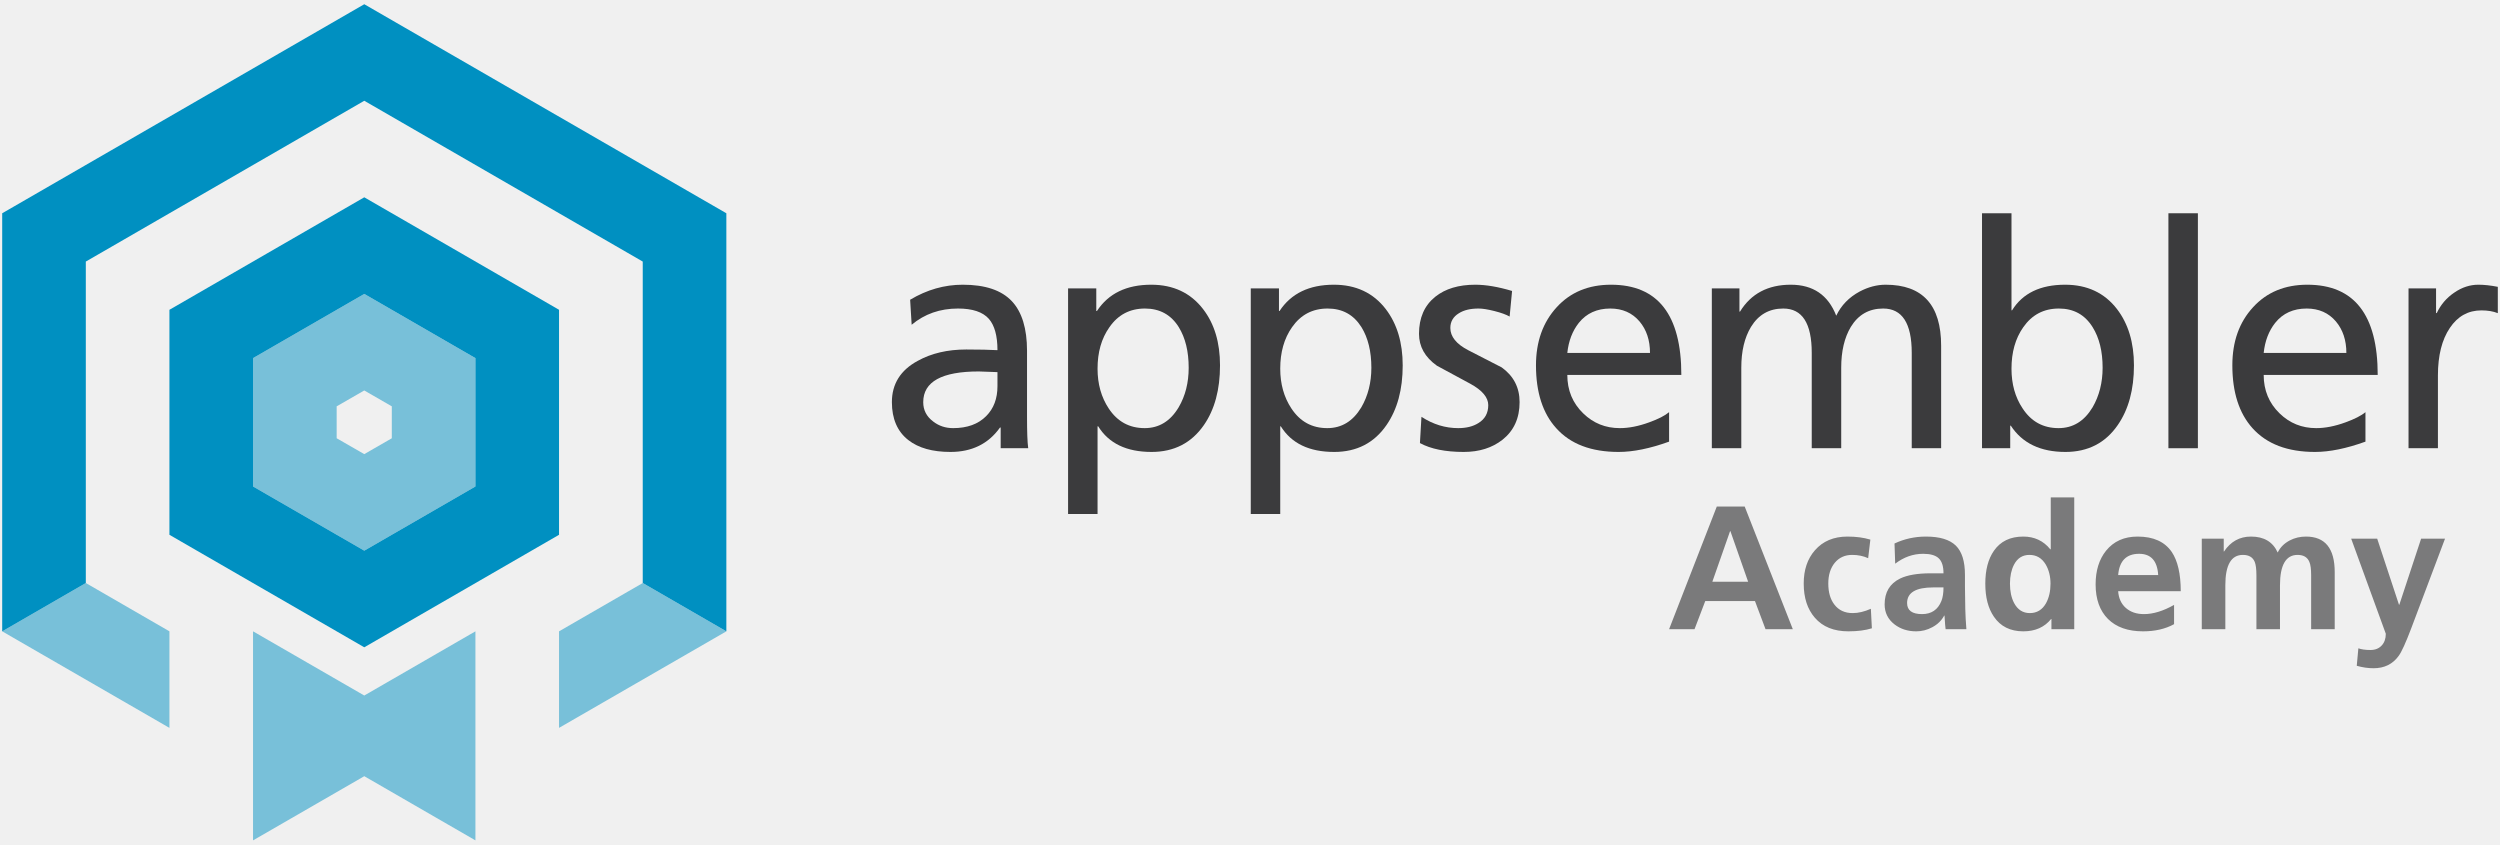
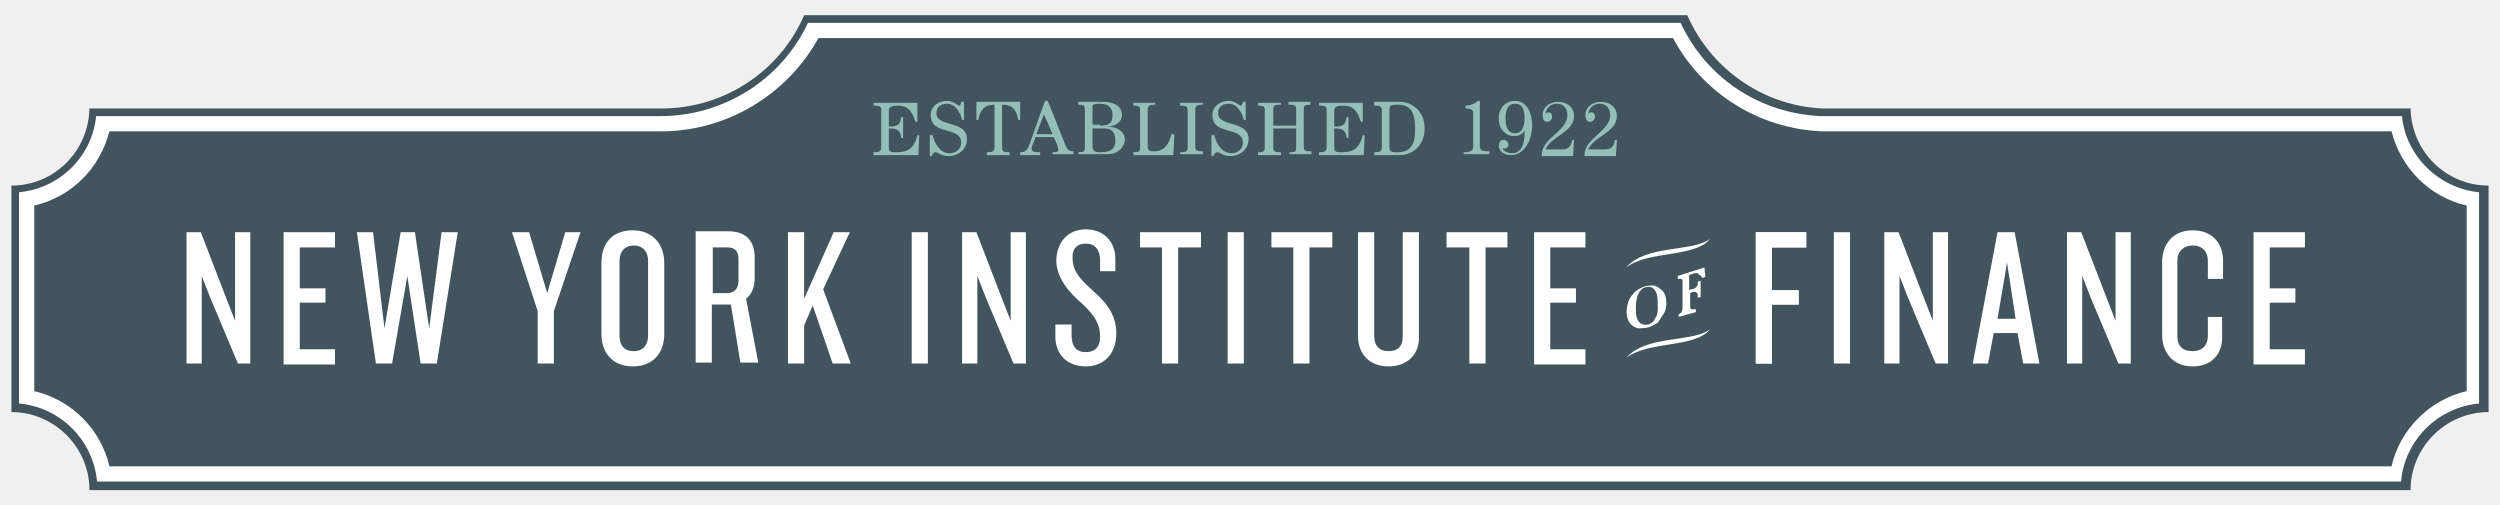
- <svg xmlns="http://www.w3.org/2000/svg" xml:space="preserve" width="296mm" height="100mm" version="1.1" style="shape-rendering:geometricPrecision; text-rendering:geometricPrecision; image-rendering:optimizeQuality; fill-rule:evenodd; clip-rule:evenodd" viewBox="0 0 29600 10000">
-   <defs>
-     <style type="text/css">
-    
-     .fil1 {fill:#0090C1}
-     .fil2 {fill:#3B3B3D;fill-rule:nonzero}
-     .fil0 {fill:#0090C1;fill-opacity:0.502}
-     .fil3 {fill:#3B3B3D;fill-rule:nonzero;fill-opacity:0.651}
-    
-   </style>
-   </defs>
-   <g id="Layer_x0020_1">
-     <g id="_845327184">
-       <g>
-         <polygon class="fil0" points="5629,7475 5629,9950 4313,9190 2996,9950 2996,7475 4313,8235 " />
-         <polygon class="fil1" points="4313,50 26,2525 26,7475 1016,6903 1016,3097 4313,1193 7610,3097 7610,6903 8600,7475 8600,2525 " />
-         <path class="fil0" d="M26 7475l1980 1143 0 -1143 -990 -572 -990 572zm6593 1143l1981 -1143 -990 -572 -991 572 0 1143z" />
-         <path class="fil1" d="M4313 2336l-2307 1332 0 2664 2307 1332 2306 -1332 0 -2664 -2306 -1332zm0 1144l-1317 760 0 1520 1317 760 1316 -760 0 -1520 -1316 -760z" />
-         <path class="fil0" d="M4313 3480l-1317 760 0 1520 1317 760 1316 -760 0 -1520 -1316 -760zm0 1143l-327 188 0 378 327 188 326 -188 0 -378 -326 -188z" />
-       </g>
-       <path class="fil2" d="M12174 5307l-326 0 0 -245 -8 0c-137,193 -333,289 -586,289 -214,0 -380,-47 -500,-141 -129,-101 -194,-251 -194,-449 0,-215 102,-378 305,-488 162,-90 354,-135 576,-135 156,0 279,3 369,8 0,-169 -34,-292 -101,-370 -73,-83 -196,-123 -366,-123 -213,0 -396,64 -549,192l-18 -296c199,-119 406,-178 623,-178 266,0 460,65 583,197 118,127 178,322 178,585l0 782c0,175 4,298 14,372zm-364 -735l0 -166c-24,0 -61,-2 -110,-4 -50,-3 -87,-4 -111,-4 -438,0 -658,121 -658,364 0,93 39,169 117,228 68,53 147,79 237,79 166,0 297,-47 391,-142 90,-90 134,-208 134,-355z" />
-       <path id="1" class="fil2" d="M14445 4326c0,287 -63,522 -191,707 -147,212 -353,318 -620,318 -295,0 -506,-101 -631,-303l-8 0 0 1038 -349 0 0 -2671 334 0 0 267 8 0c136,-207 350,-311 643,-311 260,0 465,96 613,288 135,175 201,397 201,667zm-371 28c0,-193 -39,-353 -117,-480 -92,-148 -226,-221 -401,-221 -178,0 -319,74 -421,222 -94,133 -140,296 -140,490 0,181 44,338 132,471 103,156 245,233 426,233 170,0 304,-82 402,-246 80,-136 119,-293 119,-469z" />
-       <path id="2" class="fil2" d="M16608 4326c0,287 -64,522 -192,707 -146,212 -353,318 -619,318 -296,0 -506,-101 -632,-303l-7 0 0 1038 -349 0 0 -2671 334 0 0 267 7 0c136,-207 351,-311 643,-311 261,0 466,96 614,288 134,175 201,397 201,667zm-371 28c0,-193 -39,-353 -117,-480 -93,-148 -226,-221 -401,-221 -179,0 -319,74 -422,222 -93,133 -139,296 -139,490 0,181 44,338 132,471 103,156 244,233 425,233 171,0 304,-82 403,-246 79,-136 119,-293 119,-469z" />
-       <path id="3" class="fil2" d="M17992 4761c0,191 -68,339 -203,446 -123,96 -275,144 -459,144 -216,0 -389,-35 -518,-105l18 -311c138,90 283,134 435,134 95,0 174,-19 238,-59 78,-47 118,-118 118,-213 0,-91 -71,-176 -212,-253 -132,-71 -264,-143 -396,-214 -142,-101 -212,-227 -212,-378 0,-188 64,-335 192,-438 120,-96 278,-143 475,-143 123,0 268,24 435,74l-29 303c-38,-22 -99,-45 -183,-66 -80,-20 -141,-29 -185,-29 -95,0 -173,18 -233,56 -67,41 -101,99 -101,174 0,102 71,191 213,264 132,68 264,136 395,203 141,101 212,239 212,411z" />
-       <path id="4" class="fil2" d="M19907 4439l-1350 0c0,182 63,334 188,455 120,117 264,175 434,175 105,0 220,-22 346,-68 108,-39 187,-79 237,-121l0 349c-227,82 -426,122 -597,122 -326,0 -572,-94 -740,-282 -159,-176 -239,-424 -239,-743 0,-281 82,-510 245,-688 162,-178 377,-267 643,-267 555,0 833,356 833,1068zm-371 -260c0,-150 -41,-274 -123,-372 -87,-103 -203,-154 -347,-154 -157,0 -282,56 -373,170 -75,95 -121,213 -136,356l979 0z" />
-       <path id="5" class="fil2" d="M22983 5307l-348 0 0 -1129c0,-350 -113,-525 -338,-525 -167,0 -294,72 -383,217 -76,127 -114,288 -114,484l0 953 -349 0 0 -1129c0,-350 -112,-525 -337,-525 -166,0 -293,72 -382,217 -77,127 -115,288 -115,484l0 953 -349 0 0 -1892 327 0 0 274 7 0c130,-212 331,-318 601,-318 263,0 443,122 538,367 59,-123 151,-218 277,-286 102,-54 205,-81 308,-81 438,0 657,241 657,722l0 1214z" />
-       <path id="6" class="fil2" d="M25266 4326c0,287 -64,522 -192,707 -146,212 -353,318 -619,318 -295,0 -511,-103 -647,-311l-7 0 0 267 -334 0 0 -2782 349 0 0 1149 7 0c125,-202 335,-303 628,-303 261,0 466,96 614,288 134,175 201,397 201,667zm-371 28c0,-193 -39,-353 -118,-480 -92,-148 -225,-221 -400,-221 -179,0 -319,74 -422,222 -93,133 -139,296 -139,490 0,181 43,338 132,471 102,156 244,233 425,233 171,0 304,-82 403,-246 79,-136 119,-293 119,-469z" />
-       <polygon id="7" class="fil2" points="26023,5307 25674,5307 25674,2525 26023,2525 " />
-       <path id="8" class="fil2" d="M28152 4439l-1350 0c0,182 63,334 188,455 120,117 264,175 434,175 105,0 220,-22 346,-68 107,-39 187,-79 237,-121l0 349c-227,82 -426,122 -597,122 -326,0 -572,-94 -741,-282 -158,-176 -238,-424 -238,-743 0,-281 81,-510 245,-688 162,-178 377,-267 643,-267 555,0 833,356 833,1068zm-371 -260c0,-150 -41,-274 -123,-372 -87,-103 -203,-154 -347,-154 -157,0 -282,56 -373,170 -75,95 -121,213 -136,356l979 0z" />
-       <path id="9" class="fil2" d="M29574 3708c-54,-22 -119,-33 -194,-33 -156,0 -281,69 -374,208 -94,139 -141,327 -141,563l0 861 -348 0 0 -1892 326 0 0 292 8 0c47,-99 115,-180 207,-242 91,-63 186,-94 286,-94 67,0 143,8 230,25l0 312z" />
-       <path class="fil3" d="M20698 6888l-210 -599 -4 0 -210 599 424 0zm-936 562l565 -1453 330 0 570 1453 -323 0 -125 -333 -589 0 -127 333 -301 0zm2383 -1061l-26 220c-57,-26 -120,-39 -189,-39 -86,0 -154,31 -206,93 -51,62 -77,144 -77,246 0,104 24,187 72,249 51,67 123,101 217,101 67,0 138,-17 215,-51l12 231c-77,24 -169,36 -278,36 -171,0 -304,-53 -397,-161 -88,-101 -132,-235 -132,-405 0,-161 44,-293 133,-394 94,-108 223,-162 385,-162 101,0 192,12 271,36zm294 285l-8 -239c117,-55 241,-82 372,-82 164,0 281,36 354,107 72,71 108,186 108,344l0 138c0,72 2,162 4,268 2,75 6,155 13,240l-246 0c-3,-14 -7,-67 -13,-161l-4 0c-31,58 -78,104 -142,138 -60,32 -123,48 -189,48 -101,0 -187,-28 -258,-83 -77,-60 -116,-139 -116,-236 0,-144 61,-246 183,-306 85,-41 205,-62 360,-62l154 0c0,-84 -19,-144 -59,-180 -37,-34 -98,-51 -182,-51 -118,0 -229,39 -331,117zm141 466c0,87 59,131 177,131 111,0 188,-52 229,-155 17,-42 25,-96 25,-161l-121 0c-206,0 -310,61 -310,185zm1218 -229c0,90 16,166 49,229 42,79 104,119 186,119 84,0 148,-39 192,-117 35,-64 53,-141 53,-231 0,-87 -19,-163 -57,-228 -46,-76 -110,-113 -192,-113 -82,0 -143,38 -184,117 -31,61 -47,135 -47,224zm491 539l0 -121 -4 0c-78,97 -188,146 -329,146 -154,0 -270,-58 -348,-173 -68,-99 -102,-229 -102,-391 0,-163 34,-292 102,-390 78,-112 193,-168 348,-168 131,0 238,50 319,150l6 0 0 -614 278 0 0 1561 -270 0zm790 -641l474 0c-10,-168 -85,-252 -226,-252 -151,0 -234,84 -248,252zm662 353l0 228c-103,57 -226,85 -368,85 -178,0 -316,-49 -414,-146 -98,-98 -147,-235 -147,-410 0,-164 42,-297 124,-399 90,-111 214,-167 373,-167 187,0 322,61 405,183 70,104 106,259 106,464l-741 0c6,85 37,151 92,199 55,48 126,72 214,72 108,0 227,-36 356,-109zm328 288l0 -1072 260 0 0 151 4 0c78,-117 184,-176 319,-176 154,0 259,63 316,189 30,-62 78,-109 142,-143 59,-31 124,-46 193,-46 226,0 340,140 340,420l0 677 -279 0 0 -639c0,-73 -7,-126 -21,-158 -23,-56 -70,-83 -140,-83 -138,0 -208,120 -208,359l0 521 -279 0 0 -639c0,-73 -7,-126 -20,-158 -23,-56 -70,-83 -140,-83 -139,0 -208,120 -208,359l0 521 -279 0zm2077 -1072l258 782 4 0 258 -782 283 0 -401 1064c-64,168 -113,277 -148,324 -70,97 -169,146 -297,146 -65,0 -132,-10 -199,-29l19 -207c36,13 83,20 144,20 55,0 99,-18 132,-53 32,-34 49,-81 49,-139l-410 -1126 308 0z" />
+ <svg xmlns="http://www.w3.org/2000/svg" version="1.1" id="Layer_1" x="0px" y="0px" viewBox="0 0 262.7 53" style="enable-background:new 0 0 262.7 53;" xml:space="preserve">
+   <style type="text/css">
+ 	.st0{fill:#42545D;}
+ 	.st1{fill:#FFFFFF;}
+ 	.st2{fill:#94BEB8;}
+ </style>
+   <g>
+     <path class="st0" d="M261.5,19.5c-4.5,0-8.1-3.6-8.2-8.1h-61.8c-6.4-0.3-11.8-4.3-14.2-9.8H84.5c-2.5,5.8-8.3,9.8-15,9.8H9.4   c-0.1,4.5-3.7,8.1-8.2,8.1v23.8c4.5,0,8.2,3.7,8.2,8.2h243.9c0-4.5,3.7-8.2,8.2-8.2v-2V21.4V19.5z" />
+     <path class="st1" d="M10.2,50.6c-0.4-4.3-3.8-7.8-8.2-8.2V20.2c4.3-0.4,7.7-3.8,8.1-8h59.3c6.6,0,12.7-3.8,15.5-9.8h91.7   c2.7,5.8,8.3,9.5,14.7,9.8l0,0h61.1c0.4,4.2,3.9,7.6,8.1,8v22.2c-4.3,0.4-7.8,3.8-8.2,8.2H10.2z" />
+     <path class="st0" d="M11.5,49c-0.9-3.9-4-7-7.9-7.9V21.6c3.9-0.9,6.9-3.9,7.9-7.8h58C76.3,13.8,82.7,10,86,4h89.8   c3.1,5.8,9,9.5,15.6,9.8l0.1,0h59.8c1,3.9,4,6.9,7.9,7.8v19.5c-3.9,0.9-7,4-7.9,7.9H11.5z" />
+     <g>
+       <path class="st1" d="M25,38.2l-2.9-6.9L21.2,29v9.2h-1.6V24.4h1.5l2.7,7l0.9,2.3v-9.3h1.6v13.8H25z" />
+       <path class="st1" d="M29.8,38.2V24.4h5.4V26h-3.7v4.3h2.7v1.5h-2.7v4.9h3.7v1.6H29.8z" />
+       <path class="st1" d="M45.9,38.2h-1.7L42.8,29l-1.6,9.2h-1.7l-2-13.8h1.7l1.2,10.1l1.7-10.1h1.5l1.5,10.1l1.3-10.1h1.7L45.9,38.2z" />
+     </g>
+     <path class="st1" d="M58.2,32.7v5.5h-1.7v-5.5l-2.7-8.3h1.8l1.9,6.4l1.9-6.4H61L58.2,32.7z" />
+     <path class="st1" d="M66.5,38.5c-2.1,0-3.3-1.4-3.3-3.4v-7.5c0-2,1.1-3.4,3.3-3.4c2.1,0,3.3,1.5,3.3,3.4v7.5   C69.8,37,68.7,38.5,66.5,38.5z M68.1,27.4c0-0.9-0.5-1.6-1.5-1.6c-1,0-1.5,0.7-1.5,1.6v7.9c0,1,0.5,1.6,1.5,1.6   c1,0,1.5-0.7,1.5-1.6V27.4z" />
+     <polygon class="st1" points="87.5,38.2 85.4,32.1 84.5,34.2 84.5,38.2 82.8,38.2 82.8,24.4 84.5,24.4 84.5,31.4 87.6,24.4    89.3,24.4 86.5,30.4 89.4,38.2  " />
+     <path class="st1" d="M79.7,38.2l-1.3-6.8c0.6-0.5,0.9-1.2,0.9-2.2v-2.1c0-1.9-1-2.8-2.8-2.8h-3.4v13.8h1.7v-6.1h1.6   c0.1,0,0.2,0,0.4,0l1,6.1H79.7z M76.4,30.8h-1.5V26h1.6c0.7,0,1.1,0.4,1.1,1.2v2.3C77.6,30.3,77.2,30.8,76.4,30.8z" />
+     <g>
+       <path class="st1" d="M95.8,38.2V24.4h1.7v13.8H95.8z" />
+       <path class="st1" d="M106.5,38.2l-2.9-6.9l-0.9-2.3v9.2h-1.6V24.4h1.5l2.7,7l0.9,2.3v-9.3h1.6v13.8H106.5z" />
+       <path class="st1" d="M114.1,38.5c-2,0-3.2-1.3-3.2-3.1v-1.3h1.7v1.1c0,1.2,0.5,1.8,1.5,1.8c1,0,1.5-0.6,1.5-1.6    c0-1.3-0.5-2.2-1.9-3.5c-1.3-1.1-2.7-2.7-2.7-4.5c0-1.8,1.1-3.3,3.1-3.3c1.9,0,3.1,1.3,3.1,3.1v1.3h-1.6v-1.1    c0-1.1-0.5-1.8-1.5-1.8c-0.9,0-1.4,0.5-1.4,1.4c0,1.3,0.5,2.1,2.2,3.6c1.6,1.4,2.4,2.7,2.4,4.4C117.3,37.4,115.8,38.5,114.1,38.5z    " />
+       <path class="st1" d="M123.8,26v12.2h-1.7V26h-2.3v-1.6h6.4V26H123.8z" />
+       <path class="st1" d="M129,38.2V24.4h1.7v13.8H129z" />
+       <path class="st1" d="M137.6,26v12.2h-1.7V26h-2.3v-1.6h6.4V26H137.6z" />
+       <path class="st1" d="M145.9,38.5c-1.9,0-3.2-1.2-3.2-3.2V24.4h1.7v10.9c0,1,0.5,1.6,1.5,1.6c1,0,1.5-0.5,1.5-1.6V24.4h1.7v10.9    C149.2,37.3,147.8,38.5,145.9,38.5z" />
+       <path class="st1" d="M156.1,26v12.2h-1.7V26H152v-1.6h6.4V26H156.1z" />
+       <path class="st1" d="M161.2,38.2V24.4h5.4V26h-3.7v4.3h2.7v1.5h-2.7v4.9h3.7v1.6H161.2z" />
+     </g>
+     <g>
+       <path class="st1" d="M175,31.1c0.1,0.3,0.1,0.6,0.1,0.9c0,0.3-0.1,0.7-0.3,1c-0.2,0.3-0.4,0.6-0.6,0.9c-0.3,0.2-0.6,0.4-1,0.5    c-0.4,0.1-0.8,0.1-1.1,0.1c-0.3-0.1-0.5-0.2-0.7-0.4c-0.2-0.2-0.3-0.4-0.4-0.7c-0.1-0.4-0.1-0.8,0-1.3c0.1-0.5,0.3-0.9,0.6-1.2    c0.3-0.4,0.7-0.6,1.2-0.8c0.4-0.1,0.7-0.1,1-0.1c0.3,0.1,0.5,0.2,0.7,0.4C174.8,30.6,174.9,30.8,175,31.1z M174.1,30.9    c-0.2-0.6-0.6-0.9-1.2-0.7c-0.2,0-0.3,0.1-0.4,0.2c-0.1,0.1-0.2,0.2-0.3,0.4c-0.1,0.2-0.2,0.4-0.2,0.6c-0.1,0.3-0.1,0.6-0.1,1    c0,0.4,0,0.7,0.1,1c0.2,0.6,0.6,0.8,1.2,0.7c0.3-0.1,0.6-0.3,0.7-0.6c0.2-0.3,0.3-0.6,0.3-1C174.2,31.8,174.2,31.3,174.1,30.9z" />
+       <path class="st1" d="M179.2,29.1l-0.3,0.1c-0.1-0.1-0.2-0.3-0.3-0.3c-0.1-0.1-0.2-0.1-0.2-0.2c-0.1,0-0.2,0-0.2,0    c-0.1,0-0.2,0-0.4,0.1l-0.3,0.1l0,1.6l0.2-0.1c0.2,0,0.3-0.1,0.4-0.1c0.1-0.1,0.1-0.1,0.2-0.2c0-0.1,0.1-0.1,0.1-0.2    c0-0.1,0-0.2,0-0.3l0.3-0.1l0,1.7l-0.3,0.1c0-0.2,0-0.3,0-0.4c-0.1-0.2-0.3-0.3-0.6-0.2l-0.2,0.1v1.2c0,0.1,0,0.2,0,0.3    c0,0.1,0.1,0.1,0.1,0.2c0.1,0,0.1,0,0.2,0c0.1,0,0.1,0,0.2,0l0.1,0l0,0.3l-1.8,0.5l0-0.3c0.1,0,0.2-0.1,0.3-0.2    c0-0.1,0.1-0.2,0.1-0.4l0-2.7c0-0.1,0-0.2,0-0.2c0-0.1-0.1-0.2-0.2-0.2c-0.1,0-0.2,0-0.3,0l0-0.3l2.8-0.9L179.2,29.1z" />
+     </g>
+     <g>
+       <path class="st1" d="M186.2,26v4.5h2.8V32h-2.8v6.2h-1.7V24.4h5.3V26H186.2z" />
+       <path class="st1" d="M192.7,38.2V24.4h1.7v13.8H192.7z" />
+       <path class="st1" d="M203.4,38.2l-2.9-6.9l-0.9-2.3v9.2H198V24.4h1.5l2.7,7l0.9,2.3v-9.3h1.6v13.8H203.4z" />
+       <path class="st1" d="M212.6,38.2l-0.6-3.2h-2.5l-0.6,3.2h-1.6l2.6-13.8h1.8l2.6,13.8H212.6z M210.9,27.6l-1,5.9h1.9L210.9,27.6z" />
+       <path class="st1" d="M222.6,38.2l-2.9-6.9l-0.9-2.3v9.2h-1.6V24.4h1.5l2.7,7l0.9,2.3v-9.3h1.6v13.8H222.6z" />
+       <path class="st1" d="M230.4,38.5c-2.1,0-3.2-1.5-3.2-3.3v-7.7c0-1.8,1.1-3.3,3.2-3.3c2.1,0,3.2,1.4,3.2,3.2v1.9H232v-1.9    c0-0.9-0.5-1.6-1.6-1.6c-1,0-1.6,0.7-1.6,1.5v8.1c0,0.9,0.5,1.5,1.6,1.5c1,0,1.6-0.6,1.6-1.6v-2h1.5v1.9    C233.6,37.1,232.5,38.5,230.4,38.5z" />
+       <path class="st1" d="M236.8,38.2V24.4h5.4V26h-3.7v4.3h2.7v1.5h-2.7v4.9h3.7v1.6H236.8z" />
+       <path class="st1" d="M186.2,26v4.5h2.8V32h-2.8v6.2h-1.7V24.4h5.3V26H186.2z" />
+     </g>
+     <path class="st1" d="M170.9,28.1c2-2.4,7-1.6,8.8-3l0,0C178.1,27.1,173.2,26.3,170.9,28.1L170.9,28.1z" />
+     <path class="st1" d="M170.9,37.6c2-2.4,7-1.6,8.8-3l0,0C178.1,36.6,173.2,35.8,170.9,37.6L170.9,37.6z" />
+     <g>
+       <path class="st2" d="M96.5,16.3h-4.7V16c0.6,0,0.8-0.1,0.8-0.5v-3.9c0-0.4-0.1-0.5-0.8-0.5v-0.3h4.6l0,2h-0.2    c-0.4-1.2-0.8-1.7-1.9-1.7c-0.5,0-0.9,0.1-0.9,0.5v1.7c0.8,0,1.2-0.1,1.3-1l0.2,0v2.2h-0.2c-0.1-0.9-0.5-1-1.3-1v2.1    c0,0.3,0.2,0.4,0.7,0.4c1.1,0,1.9-0.2,2.3-1.8h0.2L96.5,16.3z" />
+       <path class="st2" d="M97.8,14.2H98c0.2,0.9,0.8,1.9,1.8,1.9c0.6,0,1.2-0.4,1.2-1.1c0-1.8-3.2-0.7-3.2-2.9c0-1,0.9-1.5,1.7-1.5    c0.7,0,1.1,0.5,1.3,0.5c0.1,0,0.2-0.3,0.2-0.4h0.3v1.9h-0.2c-0.2-0.8-0.7-1.7-1.6-1.7c-0.6,0-1.1,0.3-1.1,1c0,1.5,3.2,0.7,3.2,2.7    c0,1.1-0.9,1.8-1.9,1.8c-0.8,0-1.1-0.4-1.4-0.4c-0.2,0-0.3,0.2-0.4,0.4h-0.2V14.2z" />
+       <path class="st2" d="M107,12.6c-0.2-1-0.5-1.6-1.7-1.6v4.5c0,0.4,0.1,0.5,0.8,0.5v0.3h-2.4V16c0.6,0,0.8-0.1,0.8-0.5V11    c-1.1,0-1.5,0.6-1.7,1.6h-0.2l0-1.9h2.3h2.3l0,1.9H107z" />
+       <path class="st2" d="M107.2,16.3V16c0.7,0,0.8-0.4,1-0.9l1.6-4.5h0.3l1.8,4.5c0.2,0.6,0.4,0.8,0.9,0.8v0.3h-2.2V16    c0.6,0,0.6-0.1,0.6-0.3c0-0.2-0.2-0.8-0.5-1.3h-1.9c-0.1,0.5-0.4,0.9-0.4,1.2c0,0.3,0.2,0.4,0.9,0.4v0.3H107.2z M110.6,14.1    l-0.9-2.1l-0.8,2.1H110.6z" />
+       <path class="st2" d="M114,11.5c0-0.4-0.1-0.5-0.7-0.5v-0.3h2.6c1.5,0,2,0.7,2,1.4c0,0.7-0.7,1.2-1.6,1.2v0c1.2,0,1.9,0.6,1.9,1.4    c0,0.5-0.5,1.5-1.8,1.5h-3.1V16c0.6,0,0.7-0.1,0.7-0.5V11.5z M115.6,13.2c1.1,0,1.3-0.4,1.3-1.1c0-0.8-0.4-1.2-1.4-1.2    c-0.7,0-0.7,0.2-0.7,0.4v1.8H115.6z M114.8,13.5v1.9c0,0.4,0.2,0.6,0.8,0.6c1.2,0,1.6-0.4,1.6-1.2c0-0.8-0.3-1.3-1.1-1.3H114.8z" />
+       <path class="st2" d="M123.3,16.3h-4.2V16c0.6,0,0.7-0.1,0.7-0.5v-3.9c0-0.4-0.1-0.5-0.7-0.5v-0.3h2.3V11c-0.6,0-0.8,0.1-0.8,0.5    v3.9c0,0.4,0.2,0.5,0.6,0.5c0.7,0,1.5-0.2,1.9-1.8h0.3L123.3,16.3z" />
+       <path class="st2" d="M126.4,10.7V11c-0.6,0-0.8,0.1-0.8,0.5v3.9c0,0.4,0.1,0.5,0.8,0.5v0.3H124V16c0.6,0,0.8-0.1,0.8-0.5v-3.9    c0-0.4-0.1-0.5-0.8-0.5v-0.3H126.4z" />
+       <path class="st2" d="M127.4,14.2h0.2c0.2,0.9,0.8,1.9,1.8,1.9c0.6,0,1.2-0.4,1.2-1.1c0-1.8-3.2-0.7-3.2-2.9c0-1,0.9-1.5,1.7-1.5    c0.7,0,1.1,0.5,1.3,0.5c0.1,0,0.2-0.3,0.2-0.4h0.3v1.9h-0.2c-0.2-0.8-0.7-1.7-1.6-1.7c-0.6,0-1.1,0.3-1.1,1c0,1.5,3.2,0.7,3.2,2.7    c0,1.1-0.9,1.8-1.9,1.8c-0.8,0-1.1-0.4-1.4-0.4c-0.2,0-0.3,0.2-0.4,0.4h-0.2V14.2z" />
+       <path class="st2" d="M132.2,16.3V16c0.6,0,0.7-0.1,0.7-0.5v-3.9c0-0.4-0.1-0.5-0.7-0.5v-0.3h2.4V11c-0.7,0-0.8,0.1-0.8,0.5v1.7    h2.4v-1.7c0-0.4-0.1-0.5-0.8-0.5v-0.3h2.3V11c-0.6,0-0.7,0.1-0.7,0.5v3.9c0,0.4,0.1,0.5,0.8,0.5v0.3h-2.3V16    c0.6,0,0.7-0.1,0.7-0.5v-2h-2.4v2c0,0.4,0.1,0.5,0.8,0.5v0.3H132.2z" />
+       <path class="st2" d="M143.3,16.3h-4.7V16c0.6,0,0.8-0.1,0.8-0.5v-3.9c0-0.4-0.1-0.5-0.8-0.5v-0.3h4.6l0,2H143    c-0.4-1.2-0.8-1.7-1.9-1.7c-0.5,0-0.9,0.1-0.9,0.5v1.7c0.8,0,1.2-0.1,1.3-1l0.2,0v2.2h-0.2c-0.1-0.9-0.5-1-1.3-1v2.1    c0,0.3,0.2,0.4,0.7,0.4c1.1,0,1.9-0.2,2.3-1.8h0.2L143.3,16.3z" />
+       <path class="st2" d="M144.5,10.7h2.6c1.2,0,2.6,0.9,2.6,2.8c0,1.9-1.4,2.8-2.6,2.8h-2.7V16c0.6,0,0.8-0.1,0.8-0.5v-3.9    c0-0.4-0.1-0.5-0.8-0.5V10.7z M146,15.4c0,0.5,0.1,0.6,0.8,0.6c1.6,0,1.9-1,1.9-2.5c0-1.9-0.6-2.5-1.9-2.5c-0.7,0-0.8,0.1-0.8,0.6    V15.4z" />
+       <path class="st2" d="M153.9,11.1c0.6,0,1.1-0.2,1.4-0.5h0.2v4.7c0,0.5,0.2,0.6,1,0.6v0.3h-2.7V16c0.8,0,1-0.2,1-0.6v-3.6    c0-0.2-0.2-0.4-0.8-0.4V11.1z" />
+       <path class="st2" d="M159.2,10.6c1.3,0,1.8,1.4,1.8,2.5c0,1.9-1,3.2-2.2,3.2c-0.8,0-1.3-0.4-1.3-1c0-0.4,0.2-0.6,0.5-0.6    c0.3,0,0.5,0.2,0.5,0.5c0,0.3-0.2,0.4-0.4,0.4c-0.1,0-0.1,0-0.2,0c0.1,0.3,0.6,0.5,1,0.5c1,0,1.3-1.1,1.3-2c0-0.1,0-0.3,0-0.4h0    c-0.2,0.4-0.6,0.6-1.1,0.6c-1,0-1.6-0.9-1.6-1.7C157.4,11.5,158.1,10.6,159.2,10.6z M160.2,12.4c0-1.3-0.5-1.5-1-1.5s-1,0.3-1,1.5    c0,1.3,0.5,1.6,1,1.6S160.2,13.7,160.2,12.4z" />
+       <path class="st2" d="M162,16.3c0-1.8,2.7-2.5,2.7-4.2c0-0.7-0.4-1.2-1.1-1.2c-0.6,0-1.1,0.4-1.2,1c0.1,0,0.2-0.1,0.3-0.1    c0.2,0,0.4,0.1,0.4,0.5c0,0.2-0.2,0.5-0.5,0.5c-0.3,0-0.5-0.2-0.5-0.7c0-0.9,0.8-1.4,1.6-1.4c0.9,0,1.7,0.5,1.7,1.5    c0,1.7-2.4,2.1-3,3.5h1.7c0.7,0,1-0.3,1.1-1h0.2l-0.1,1.7H162z" />
+       <path class="st2" d="M166.5,16.3c0-1.8,2.7-2.5,2.7-4.2c0-0.7-0.4-1.2-1.1-1.2c-0.6,0-1.1,0.4-1.2,1c0.1,0,0.2-0.1,0.3-0.1    c0.2,0,0.4,0.1,0.4,0.5c0,0.2-0.2,0.5-0.5,0.5c-0.3,0-0.5-0.2-0.5-0.7c0-0.9,0.8-1.4,1.6-1.4c0.9,0,1.7,0.5,1.7,1.5    c0,1.7-2.4,2.1-3,3.5h1.7c0.7,0,1-0.3,1.1-1h0.2l-0.1,1.7H166.5z" />
    </g>
  </g>
</svg>
